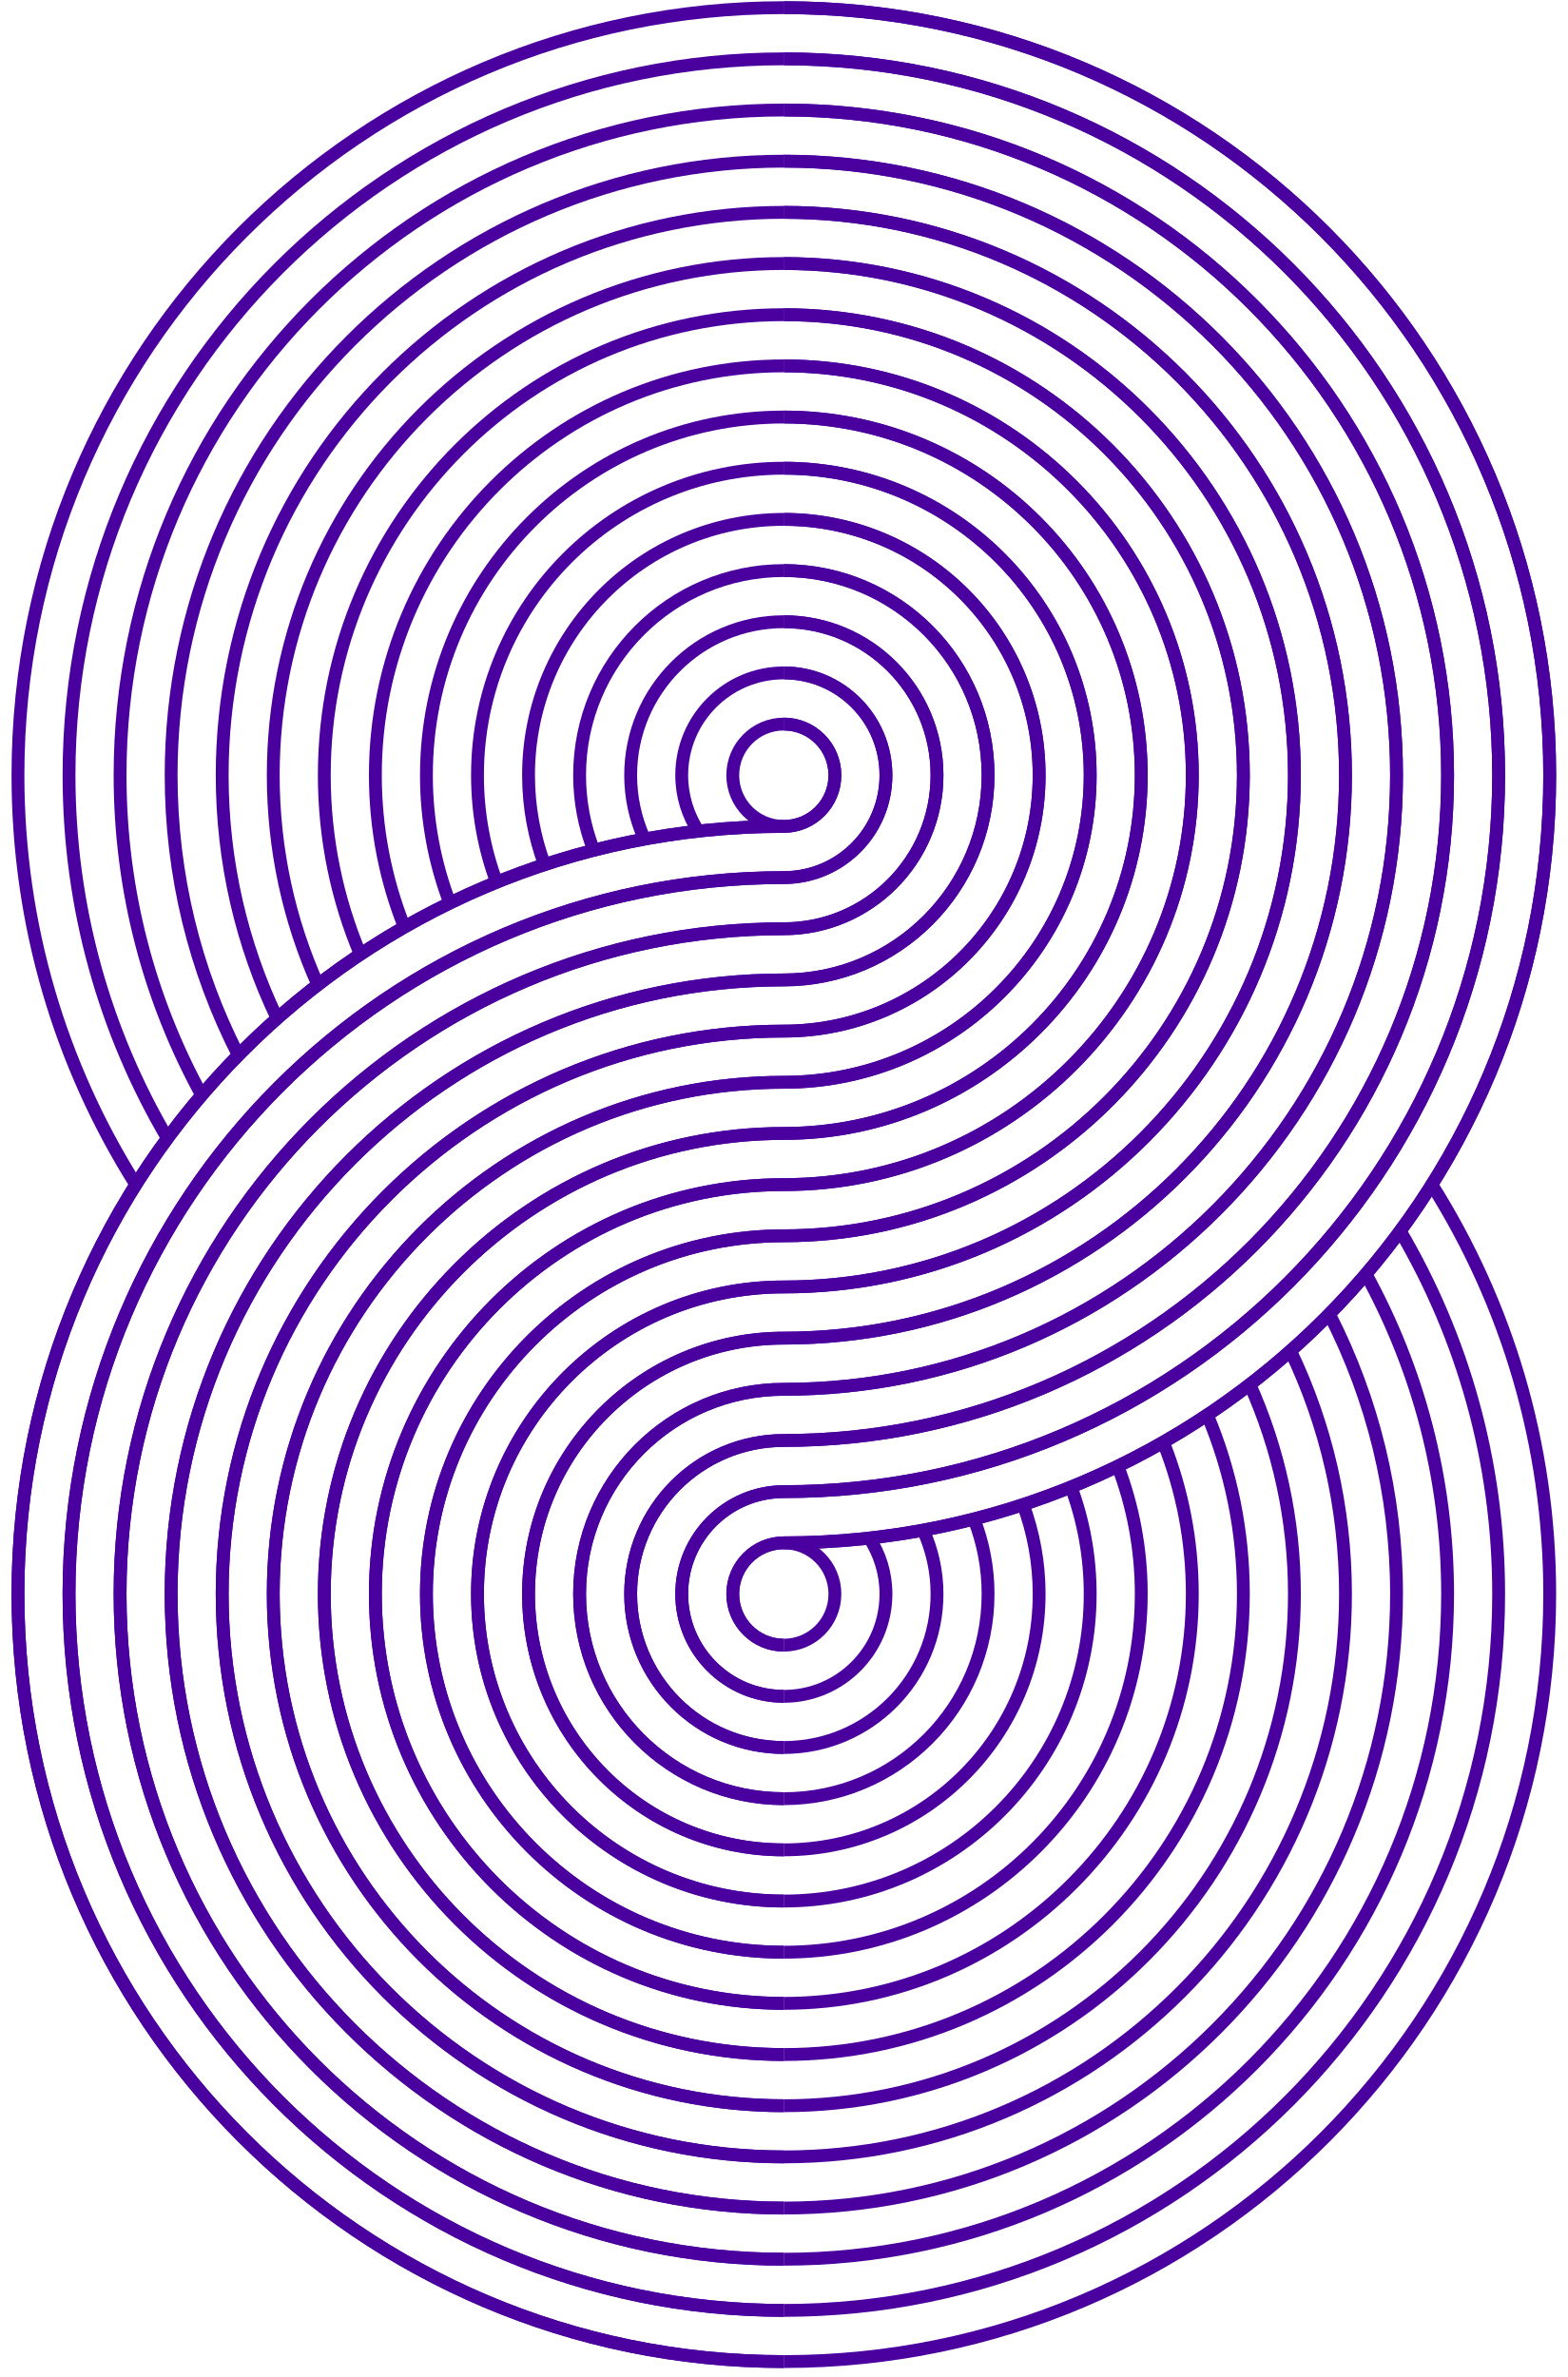
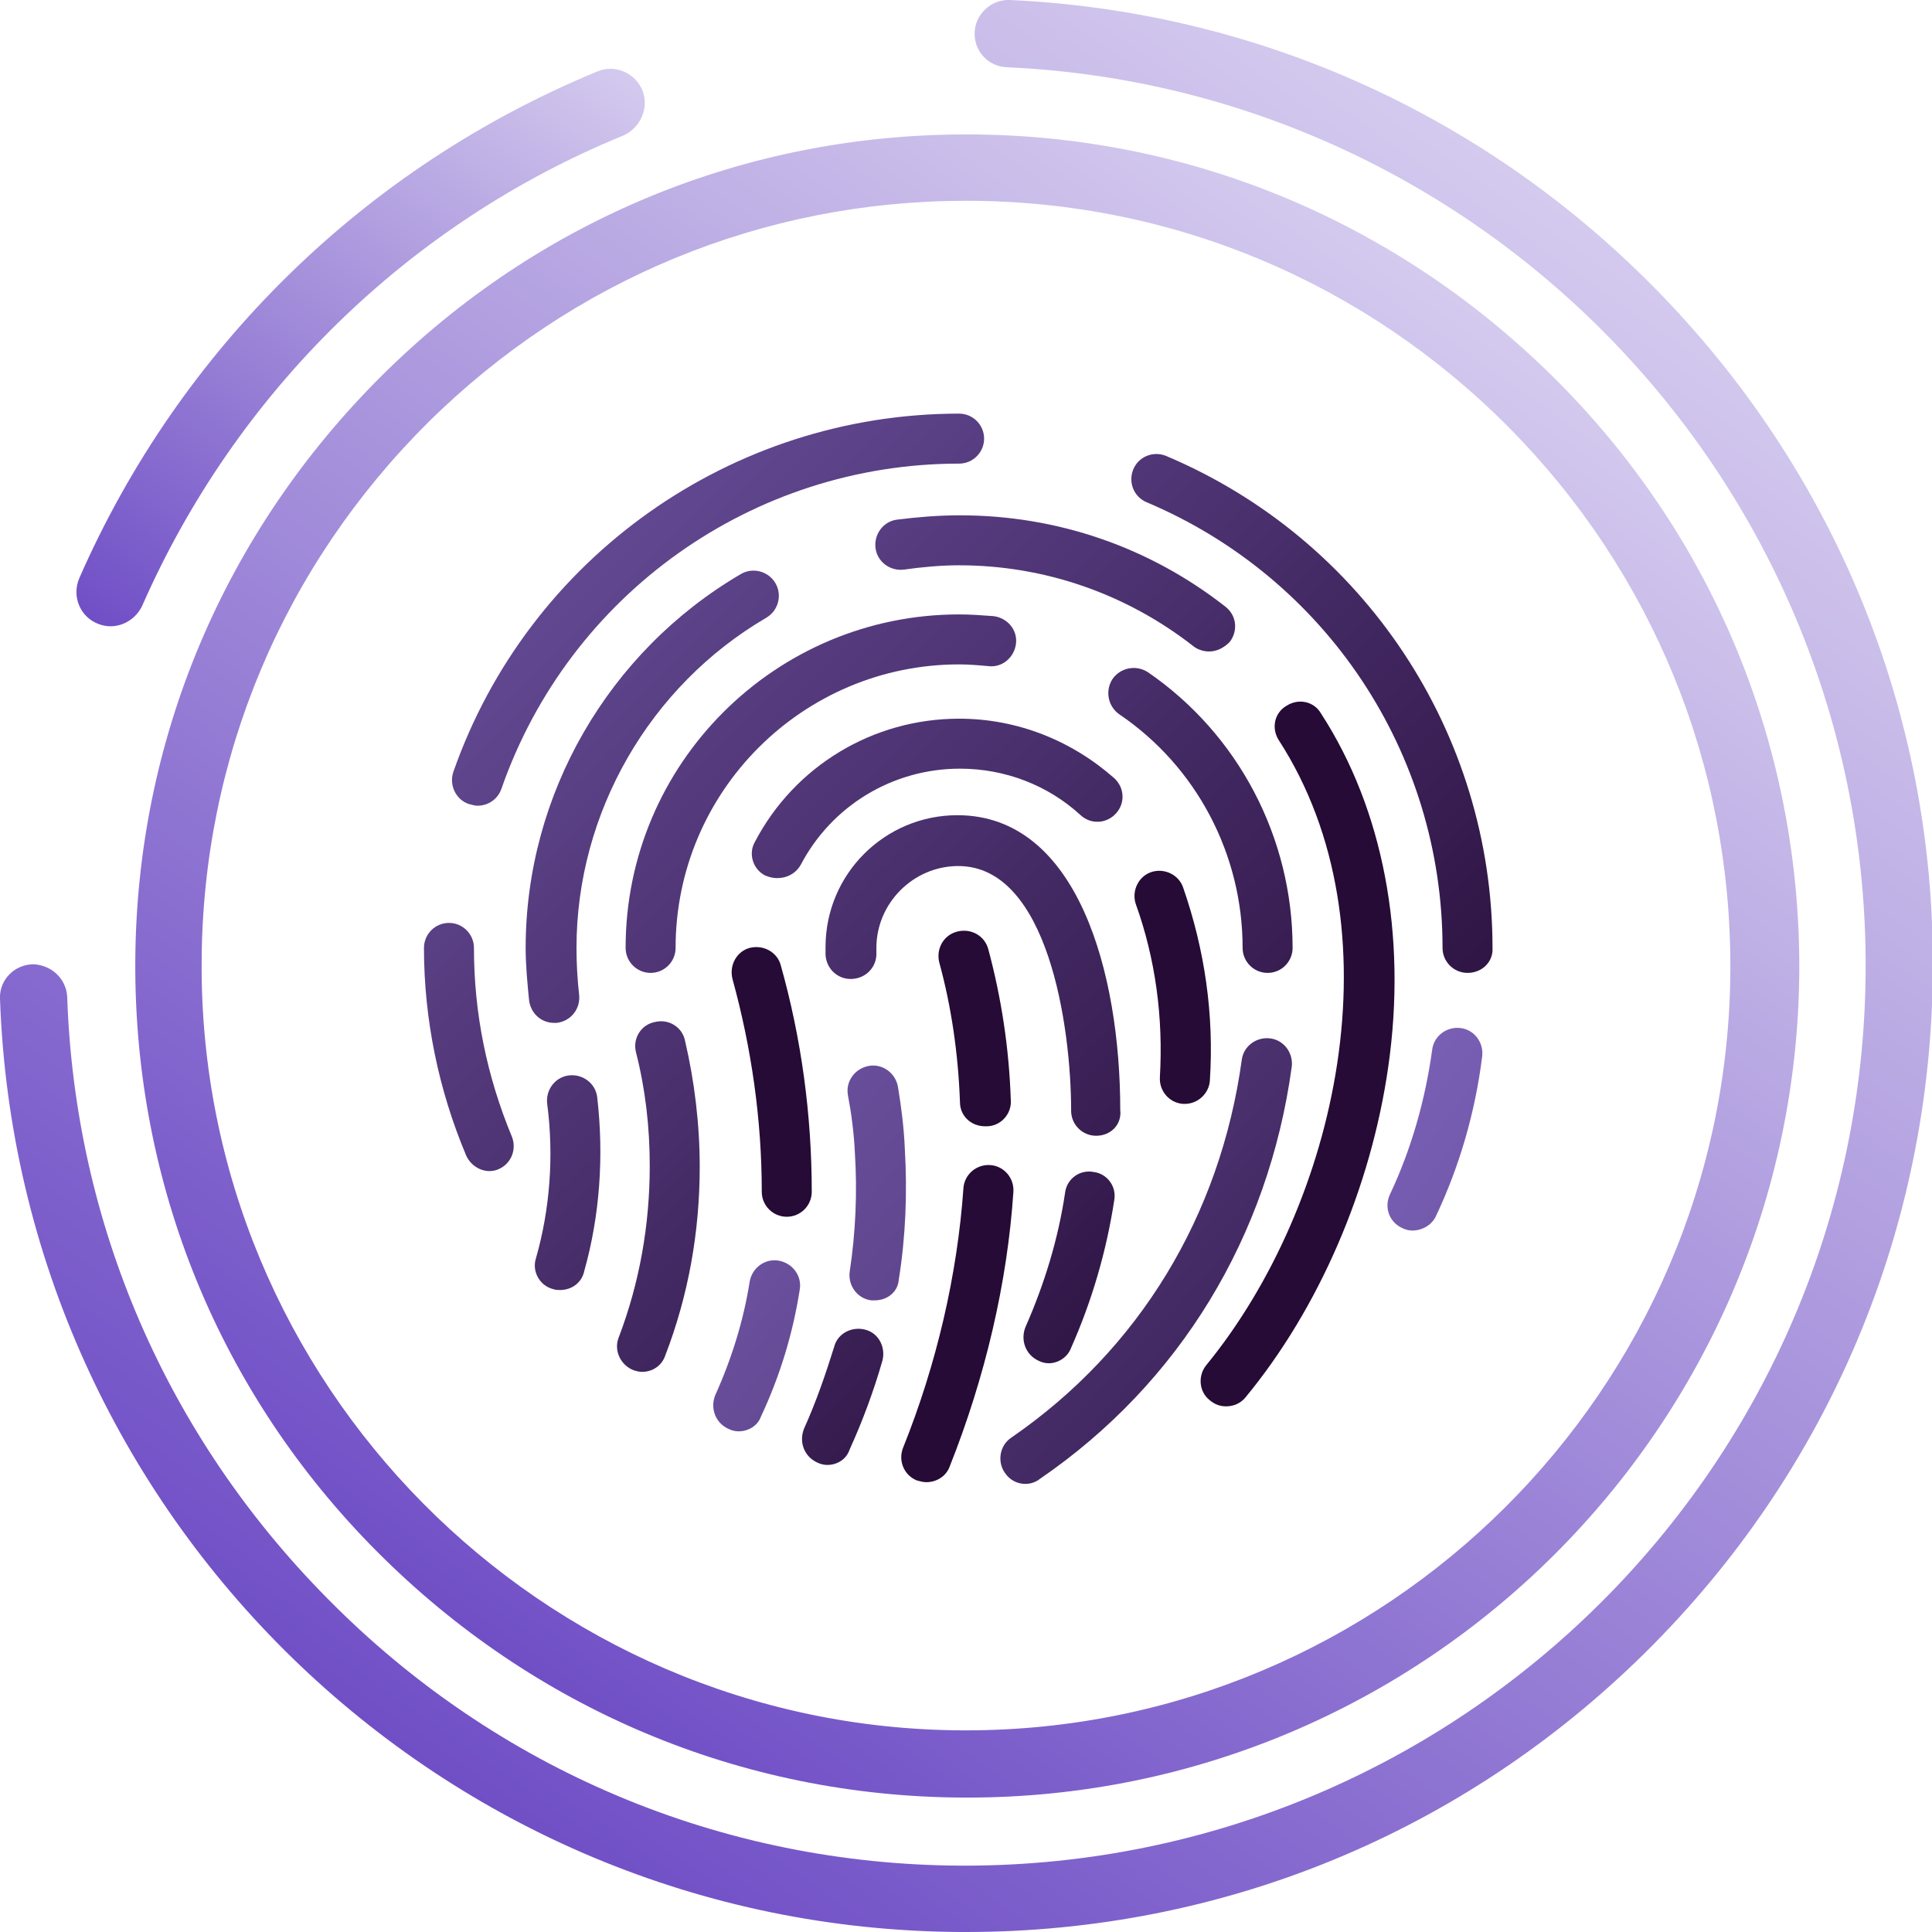
- <svg xmlns="http://www.w3.org/2000/svg" width="122" height="185" viewBox="0 0 122 185" fill="none">
-   <path d="M61 143.973C50.028 143.973 41.132 135.057 41.132 124.059C41.132 113.062 50.028 104.146 61 104.146" stroke="#4A009E" />
-   <path d="M61 147.955C47.833 147.955 37.159 137.257 37.159 124.059C37.159 110.862 47.833 100.163 61 100.163" stroke="#4A009E" />
-   <path d="M61 151.938C45.638 151.938 33.185 139.457 33.185 124.059C33.185 108.662 45.638 96.181 61 96.181" stroke="#4A009E" />
-   <path d="M61 155.921C43.444 155.921 29.212 141.656 29.212 124.059C29.212 106.463 43.444 92.198 61 92.198" stroke="#4A009E" />
-   <path d="M61 159.903C41.249 159.903 25.238 143.855 25.238 124.059C25.238 104.263 41.249 88.215 61 88.215" stroke="#4A009E" />
-   <path d="M61 163.886C39.055 163.886 21.265 146.055 21.265 124.059C21.265 102.064 39.055 84.232 61 84.232" stroke="#4A009E" />
-   <path d="M61 167.869C36.86 167.869 17.291 148.254 17.291 124.059C17.291 99.864 36.86 80.249 61 80.249" stroke="#4A009E" />
-   <path d="M61 171.852C34.666 171.852 13.318 150.454 13.318 124.059C13.318 97.665 34.666 76.267 61 76.267" stroke="#4A009E" />
-   <path d="M61 175.834C32.471 175.834 9.344 152.654 9.344 124.059C9.344 95.465 32.471 72.284 61 72.284" stroke="#4A009E" />
-   <path d="M61 179.817C30.277 179.817 5.371 154.853 5.371 124.059C5.371 93.265 30.277 68.302 61 68.302" stroke="#4A009E" />
-   <path d="M61 183.799C28.082 183.799 1.397 157.053 1.397 124.059C1.397 91.065 28.082 64.319 61 64.319" stroke="#4A009E" />
-   <path d="M61 139.99C52.222 139.99 45.106 132.857 45.106 124.059C45.106 115.261 52.222 108.128 61 108.128" stroke="#4A009E" />
-   <path d="M61 136.007C54.416 136.007 49.08 130.658 49.08 124.059C49.08 117.46 54.416 112.111 61 112.111" stroke="#4A009E" />
-   <path d="M61 132.024C56.611 132.024 53.053 128.458 53.053 124.059C53.053 119.66 56.611 116.094 61 116.094" stroke="#4A009E" />
-   <path d="M61 128.042C58.805 128.042 57.026 126.259 57.026 124.059C57.026 121.86 58.805 120.077 61 120.077" stroke="#4A009E" />
-   <path d="M61 80.25C71.972 80.25 80.868 71.334 80.868 60.336C80.868 49.339 71.972 40.423 61 40.423" stroke="#4A009E" />
-   <path d="M61 84.232C74.167 84.232 84.841 73.534 84.841 60.336C84.841 47.139 74.167 36.44 61 36.44" stroke="#4A009E" />
-   <path d="M61 88.215C76.362 88.215 88.815 75.733 88.815 60.336C88.815 44.939 76.362 32.458 61 32.458" stroke="#4A009E" />
-   <path d="M61 92.198C78.556 92.198 92.788 77.933 92.788 60.336C92.788 42.739 78.556 28.475 61 28.475" stroke="#4A009E" />
-   <path d="M61 96.18C80.751 96.18 96.762 80.133 96.762 60.336C96.762 40.54 80.751 24.492 61 24.492" stroke="#4A009E" />
-   <path d="M61 100.163C82.945 100.163 100.735 82.332 100.735 60.336C100.735 38.34 82.945 20.509 61 20.509" stroke="#4A009E" />
-   <path d="M61 104.146C85.139 104.146 104.709 84.532 104.709 60.336C104.709 36.141 85.139 16.527 61 16.527" stroke="#4A009E" />
-   <path d="M61 108.128C87.334 108.128 108.682 86.731 108.682 60.336C108.682 33.941 87.334 12.544 61 12.544" stroke="#4A009E" />
-   <path d="M61 112.111C89.529 112.111 112.656 88.931 112.656 60.336C112.656 31.742 89.529 8.562 61 8.562" stroke="#4A009E" />
-   <path d="M61 116.094C91.723 116.094 116.629 91.13 116.629 60.336C116.629 29.542 91.723 4.579 61 4.579" stroke="#4A009E" />
-   <path d="M61 120.077C93.918 120.077 120.603 93.33 120.603 60.337C120.603 27.343 93.918 0.596 61 0.596" stroke="#4A009E" />
-   <path d="M61 76.267C69.778 76.267 76.894 69.135 76.894 60.337C76.894 51.538 69.778 44.406 61 44.406" stroke="#4A009E" />
-   <path d="M61 72.284C67.584 72.284 72.921 66.935 72.921 60.336C72.921 53.737 67.584 48.388 61 48.388" stroke="#4A009E" />
-   <path d="M61 68.302C65.389 68.302 68.947 64.736 68.947 60.337C68.947 55.937 65.389 52.371 61 52.371" stroke="#4A009E" />
-   <path d="M61 64.319C63.195 64.319 64.974 62.536 64.974 60.336C64.974 58.137 63.195 56.353 61 56.353" stroke="#4A009E" />
-   <path d="M61 143.972C71.972 143.972 80.868 135.057 80.868 124.059C80.868 121.607 80.425 119.259 79.617 117.089" stroke="#4A009E" />
-   <path d="M61 147.956C74.167 147.956 84.841 137.257 84.841 124.059C84.841 121.117 84.311 118.299 83.34 115.696" stroke="#4A009E" />
-   <path d="M61 151.938C76.362 151.938 88.815 139.456 88.815 124.059C88.815 120.551 88.168 117.195 86.988 114.103" stroke="#4A009E" />
-   <path d="M61 155.921C78.556 155.921 92.788 141.656 92.788 124.059C92.788 119.91 91.997 115.946 90.557 112.311" stroke="#4A009E" />
-   <path d="M61 159.903C80.751 159.903 96.762 143.855 96.762 124.059C96.762 119.115 95.763 114.405 93.957 110.12" stroke="#4A009E" />
-   <path d="M61 163.886C82.945 163.886 100.735 146.055 100.735 124.059C100.735 118.241 99.49 112.713 97.253 107.73" stroke="#4A009E" />
-   <path d="M100.435 105.142C103.174 110.868 104.709 117.284 104.709 124.059C104.709 148.255 85.139 167.869 61 167.869C36.86 167.869 17.291 148.255 17.291 124.059C17.291 99.864 36.86 80.25 61 80.25C71.972 80.25 80.868 71.334 80.868 60.337C80.868 49.339 71.972 40.423 61 40.423M61 143.973C50.028 143.973 41.132 135.057 41.132 124.059C41.132 113.062 50.028 104.146 61 104.146C85.139 104.146 104.709 84.532 104.709 60.337C104.709 36.141 85.139 16.527 61 16.527M61 147.956C47.833 147.956 37.159 137.257 37.159 124.059C37.159 110.862 47.833 100.163 61 100.163C82.945 100.163 100.735 82.332 100.735 60.337C100.735 38.341 82.945 20.51 61 20.51M61 151.938C45.638 151.938 33.185 139.456 33.185 124.059C33.185 108.662 45.638 96.181 61 96.181C80.751 96.181 96.762 80.133 96.762 60.337C96.762 40.54 80.751 24.492 61 24.492M61 155.921C43.444 155.921 29.212 141.656 29.212 124.059C29.212 106.463 43.444 92.198 61 92.198C78.556 92.198 92.788 77.933 92.788 60.337C92.788 42.74 78.556 28.475 61 28.475M61 159.904C41.249 159.904 25.238 143.856 25.238 124.059C25.238 104.263 41.249 88.215 61 88.215C76.362 88.215 88.815 75.734 88.815 60.337C88.815 44.939 76.362 32.458 61 32.458M61 163.886C39.055 163.886 21.265 146.055 21.265 124.059C21.265 102.064 39.055 84.233 61 84.233C74.167 84.233 84.841 73.534 84.841 60.337C84.841 47.139 74.167 36.44 61 36.44M61 171.852C34.666 171.852 13.318 150.454 13.318 124.059C13.318 97.665 34.666 76.267 61 76.267C69.778 76.267 76.894 69.135 76.894 60.337C76.894 51.538 69.778 44.406 61 44.406M61 175.834C32.471 175.834 9.344 152.654 9.344 124.059C9.344 95.465 32.471 72.284 61 72.284C67.584 72.284 72.921 66.935 72.921 60.337C72.921 53.737 67.584 48.388 61 48.388M61 179.817C30.277 179.817 5.371 154.854 5.371 124.059C5.371 93.265 30.277 68.302 61 68.302C65.389 68.302 68.947 64.736 68.947 60.337C68.947 55.937 65.389 52.371 61 52.371M61 183.8C28.082 183.8 1.397 157.053 1.397 124.059C1.397 91.066 28.082 64.319 61 64.319C63.195 64.319 64.974 62.536 64.974 60.337C64.974 58.137 63.195 56.354 61 56.354M61 139.99C52.222 139.99 45.106 132.858 45.106 124.059C45.106 115.261 52.222 108.129 61 108.129C87.334 108.129 108.682 86.731 108.682 60.337C108.682 33.941 87.334 12.544 61 12.544M61 136.007C54.416 136.007 49.08 130.658 49.08 124.059C49.08 117.46 54.416 112.111 61 112.111C89.529 112.111 112.656 88.931 112.656 60.337C112.656 31.742 89.529 8.562 61 8.562M61 132.025C56.611 132.025 53.053 128.459 53.053 124.059C53.053 119.66 56.611 116.094 61 116.094C91.723 116.094 116.629 91.131 116.629 60.337C116.629 29.542 91.723 4.579 61 4.579M61 128.042C58.805 128.042 57.026 126.259 57.026 124.059C57.026 121.86 58.805 120.077 61 120.077C93.918 120.077 120.603 93.33 120.603 60.337C120.603 27.343 93.918 0.596 61 0.596" stroke="#4A009E" />
-   <path d="M61 171.851C87.334 171.851 108.682 150.454 108.682 124.059C108.682 116.244 106.811 108.867 103.492 102.354" stroke="#4A009E" />
-   <path d="M61 175.834C89.529 175.834 112.656 152.654 112.656 124.059C112.656 115.037 110.353 106.554 106.305 99.168" stroke="#4A009E" />
-   <path d="M61 179.817C91.723 179.817 116.629 154.853 116.629 124.059C116.629 113.739 113.831 104.073 108.955 95.782" stroke="#4A009E" />
-   <path d="M61 183.799C93.918 183.799 120.603 157.053 120.603 124.059C120.603 112.345 117.239 101.419 111.427 92.198" stroke="#4A009E" />
-   <path d="M61 139.99C69.778 139.99 76.894 132.857 76.894 124.059C76.894 122.022 76.513 120.075 75.818 118.284" stroke="#4A009E" />
-   <path d="M61 136.007C67.584 136.007 72.921 130.658 72.921 124.059C72.921 122.283 72.534 120.596 71.84 119.081" stroke="#4A009E" />
-   <path d="M61 132.025C65.389 132.025 68.947 128.458 68.947 124.059C68.947 122.441 68.465 120.935 67.638 119.678" stroke="#4A009E" />
-   <path d="M61 128.042C63.195 128.042 64.974 126.259 64.974 124.059C64.974 121.86 63.195 120.077 61 120.077" stroke="#4A009E" />
-   <path d="M61 40.423C50.028 40.423 41.132 49.339 41.132 60.336C41.132 62.788 41.575 65.137 42.383 67.306" stroke="#4A009E" />
-   <path d="M61 36.44C47.833 36.44 37.159 47.139 37.159 60.336C37.159 63.279 37.69 66.097 38.66 68.7" stroke="#4A009E" />
-   <path d="M61 32.458C45.638 32.458 33.185 44.939 33.185 60.336C33.185 63.844 33.832 67.201 35.012 70.293" stroke="#4A009E" />
-   <path d="M61 28.475C43.444 28.475 29.212 42.739 29.212 60.336C29.212 64.485 30.003 68.45 31.443 72.085" stroke="#4A009E" />
-   <path d="M61 24.492C41.249 24.492 25.238 40.54 25.238 60.336C25.238 65.281 26.237 69.991 28.043 74.276" stroke="#4A009E" />
-   <path d="M61 20.509C39.055 20.509 21.265 38.34 21.265 60.336C21.265 66.155 22.51 71.682 24.747 76.665" stroke="#4A009E" />
-   <path d="M61 16.527C36.86 16.527 17.291 36.141 17.291 60.336C17.291 67.112 18.826 73.527 21.565 79.254" stroke="#4A009E" />
-   <path d="M61 12.544C34.666 12.544 13.318 33.941 13.318 60.336C13.318 68.151 15.189 75.528 18.508 82.042" stroke="#4A009E" />
-   <path d="M61 8.562C32.471 8.562 9.344 31.742 9.344 60.336C9.344 69.359 11.647 77.842 15.695 85.228" stroke="#4A009E" />
-   <path d="M61 4.579C30.277 4.579 5.371 29.542 5.371 60.336C5.371 70.657 8.168 80.323 13.045 88.613" stroke="#4A009E" />
-   <path d="M61 0.596C28.082 0.596 1.397 27.343 1.397 60.336C1.397 72.026 4.747 82.931 10.536 92.14" stroke="#4A009E" />
-   <path d="M61 44.406C52.222 44.406 45.106 51.538 45.106 60.337C45.106 62.373 45.487 64.321 46.182 66.111" stroke="#4A009E" />
-   <path d="M61 48.388C54.416 48.388 49.08 53.737 49.08 60.336C49.08 62.036 49.434 63.652 50.071 65.115" stroke="#4A009E" />
-   <path d="M61 52.371C56.611 52.371 53.053 55.937 53.053 60.337C53.053 61.955 53.535 63.461 54.362 64.717" stroke="#4A009E" />
-   <path d="M61 64.319C58.805 64.319 57.026 62.536 57.026 60.336C57.026 58.137 58.805 56.353 61 56.353" stroke="#4A009E" />
+ <svg xmlns="http://www.w3.org/2000/svg" version="1.1" id="Layer_1" x="0px" y="0px" viewBox="0 0 224.2 224.2" style="enable-background:new 0 0 224.2 224.2;" xml:space="preserve">
+   <style type="text/css">
+ 	.st0{fill:url(#SVGID_1_);}
+ 	.st1{fill:url(#SVGID_00000178203013516325907890000012407427708369387394_);}
+ 	.st2{fill:url(#SVGID_00000132787818420143303520000015833008767688693419_);}
+ 	.st3{fill:url(#SVGID_00000068635089796116939820000009742654522667014308_);}
+ 	.st4{fill:url(#SVGID_00000082356414575760470430000009589604738282702514_);}
+ 	.st5{fill:url(#SVGID_00000090994164815527645970000015365843896713897361_);}
+ 	.st6{fill:url(#SVGID_00000042737227480867247200000014280295393215401102_);}
+ 	.st7{fill:url(#SVGID_00000004506722663037437090000000533512932093401760_);}
+ 	.st8{fill:url(#SVGID_00000093891332576807797850000001883191972986137780_);}
+ 	.st9{fill:url(#SVGID_00000142160152056783369400000012150435747248386993_);}
+ 	.st10{fill:url(#SVGID_00000134220375098242294510000018025120760426959497_);}
+ 	.st11{fill:url(#SVGID_00000163755221334934896900000002355780789783864709_);}
+ 	.st12{fill:url(#SVGID_00000075865490500263668630000010149896111163934376_);}
+ 	.st13{fill:url(#SVGID_00000021815794356105701670000009034058382693867429_);}
+ 	.st14{fill:url(#SVGID_00000176004033144203683050000002801099791103003308_);}
+ 	.st15{fill:url(#SVGID_00000112594162781728367200000017550115744405819014_);}
+ 	.st16{fill:url(#SVGID_00000028304169789287159640000018329924367873763215_);}
+ 	.st17{fill:url(#SVGID_00000036211365632166751710000010835105137363833518_);}
+ 	.st18{fill:url(#SVGID_00000158743842675780950100000001530592181640383396_);}
+ 	.st19{fill:url(#SVGID_00000181080761547638676320000013241755777825879468_);}
+ 	.st20{fill:url(#SVGID_00000033336781713974817430000005585056962029777556_);}
+ 	.st21{fill:url(#SVGID_00000033328500672374130510000005553182167646403761_);}
+ 	.st22{fill:url(#SVGID_00000091729106347480124110000010289841781527291327_);}
+ 	.st23{fill:url(#SVGID_00000134967217181868449590000002031689249401430695_);}
+ 	.st24{fill:url(#SVGID_00000036227938969185185010000010948065443315261587_);}
+ </style>
+   <g>
+     <linearGradient id="SVGID_1_" gradientUnits="userSpaceOnUse" x1="56.742" y1="191.065" x2="167.408" y2="33.017">
+       <stop offset="2.663895e-08" style="stop-color:#704FC6" />
+       <stop offset="1" style="stop-color:#D4CAEE" />
+     </linearGradient>
+     <path class="st0" d="M112.6,15.6c-0.2,0-0.3,0-0.5,0c-25.6,0-49.6,9.9-67.8,28c-18.3,18.2-28.5,42.3-28.6,68.1s9.8,50,28,68.3   c18.2,18.3,42.3,28.5,68.1,28.6c0.2,0,0.3,0,0.5,0c53,0,96.2-43,96.5-96c0.1-25.7-9.8-50-28-68.3C162.5,25.9,138.3,15.7,112.6,15.6   z M112.1,200.8c-0.1,0-0.3,0-0.4,0c-48.9-0.2-88.6-40.3-88.3-89.2c0.1-23.7,9.5-45.9,26.3-62.6c16.8-16.6,38.9-25.7,62.4-25.7   c0.1,0,0.3,0,0.4,0c23.7,0.1,45.9,9.5,62.6,26.3c16.7,16.9,25.8,39.2,25.7,62.9C200.6,161.3,160.8,200.8,112.1,200.8z" />
+     <g>
+       <linearGradient id="SVGID_00000013175884142240441910000014455194076561495440_" gradientUnits="userSpaceOnUse" x1="15.824" y1="75.636" x2="66.113" y2="3.816">
+         <stop offset="2.663895e-08" style="stop-color:#704FC6" />
+         <stop offset="1" style="stop-color:#D4CAEE" />
+       </linearGradient>
+       <path style="fill:url(#SVGID_00000013175884142240441910000014455194076561495440_);" d="M74.6,10.6L74.6,10.6    c-0.8-2.1-3.2-3.2-5.3-2.3C42.4,19.4,20.9,40.4,9.2,67.1c-0.9,2.1,0.1,4.5,2.2,5.3l0,0c2,0.8,4.2-0.2,5.1-2.1    c10.9-24.8,30.9-44.4,55.9-54.6C74.3,14.8,75.3,12.6,74.6,10.6z" />
+       <linearGradient id="SVGID_00000134229514407857289100000015588596415406718338_" gradientUnits="userSpaceOnUse" x1="56.703" y1="210.133" x2="185.327" y2="26.441">
+         <stop offset="2.663895e-08" style="stop-color:#704FC6" />
+         <stop offset="1" style="stop-color:#D4CAEE" />
+       </linearGradient>
+       <path style="fill:url(#SVGID_00000134229514407857289100000015588596415406718338_);" d="M111.5,224.2c0.2,0,0.4,0,0.6,0    c29.7,0,57.7-11.5,78.9-32.5c21.3-21.1,33.1-49.2,33.3-79.1s-11.4-58.1-32.5-79.4c-20-20.2-46.4-31.9-74.6-33.2    c-2.2-0.1-4.1,1.7-4.1,3.9v0c0,2.1,1.6,3.8,3.7,3.9c55.6,2.5,100,48.6,99.7,104.8c-0.3,57.4-47,103.8-104.4,103.9    c-0.2,0-0.3,0-0.5,0c-27.8-0.1-54-11.1-73.6-31C19.3,166.6,8.7,142,7.8,115.7c-0.1-2.1-1.8-3.7-3.9-3.8h0c-2.2,0-4,1.8-3.9,4    C2.1,175.8,51.2,223.9,111.5,224.2z" />
+     </g>
+     <g>
+       <linearGradient id="SVGID_00000148641070183377879990000016574343648125203629_" gradientUnits="userSpaceOnUse" x1="-47.261" y1="19.722" x2="124.269" y2="191.251">
+         <stop offset="0" style="stop-color:#8D72D1" />
+         <stop offset="0.16" style="stop-color:#8066BF" />
+         <stop offset="0.484" style="stop-color:#60468E" />
+         <stop offset="0.939" style="stop-color:#2C1240" />
+         <stop offset="1" style="stop-color:#250B35" />
+       </linearGradient>
+       <path style="fill:url(#SVGID_00000148641070183377879990000016574343648125203629_);" d="M56.8,135.9c-1.1,0-2.2-0.7-2.7-1.8    c-3.2-7.6-4.9-15.8-4.9-24.1c0-1.6,1.3-2.9,2.9-2.9c1.6,0,2.9,1.3,2.9,2.9c0,7.6,1.5,14.9,4.4,21.9c0.6,1.5-0.1,3.2-1.6,3.8    C57.6,135.8,57.2,135.9,56.8,135.9z" />
+       <linearGradient id="SVGID_00000046323223402416086050000005059714456168751003_" gradientUnits="userSpaceOnUse" x1="-867.439" y1="423.642" x2="-695.907" y2="595.174" gradientTransform="matrix(0.9908 -0.1352 0.1352 0.9908 919.5045 -443.3531)">
+         <stop offset="0" style="stop-color:#8D72D1" />
+         <stop offset="0.16" style="stop-color:#8066BF" />
+         <stop offset="0.484" style="stop-color:#60468E" />
+         <stop offset="0.939" style="stop-color:#2C1240" />
+         <stop offset="1" style="stop-color:#250B35" />
+       </linearGradient>
+       <path style="fill:url(#SVGID_00000046323223402416086050000005059714456168751003_);" d="M163.9,142.8c-0.4,0-0.8-0.1-1.2-0.3    c-1.5-0.7-2.1-2.4-1.4-3.9c2.5-5.3,4.1-11,4.9-16.8c0.2-1.6,1.7-2.7,3.3-2.5c1.6,0.2,2.7,1.7,2.5,3.3c-0.8,6.4-2.6,12.7-5.4,18.6    C166.1,142.2,165,142.8,163.9,142.8z" />
+       <linearGradient id="SVGID_00000149383407670279115840000005780235588332314536_" gradientUnits="userSpaceOnUse" x1="22.539" y1="-50.078" x2="194.068" y2="121.451">
+         <stop offset="0" style="stop-color:#8D72D1" />
+         <stop offset="0.16" style="stop-color:#8066BF" />
+         <stop offset="0.484" style="stop-color:#60468E" />
+         <stop offset="0.939" style="stop-color:#2C1240" />
+         <stop offset="1" style="stop-color:#250B35" />
+       </linearGradient>
+       <path style="fill:url(#SVGID_00000149383407670279115840000005780235588332314536_);" d="M170.3,112.9c-1.6,0-2.9-1.3-2.9-2.9    c0-22.6-13.5-42.9-34.3-51.7c-1.5-0.6-2.2-2.3-1.6-3.8c0.6-1.5,2.3-2.2,3.8-1.6c23,9.7,37.9,32.2,37.9,57.1    C173.3,111.6,172,112.9,170.3,112.9z" />
+       <linearGradient id="SVGID_00000120552251123962728250000006924315964354738574_" gradientUnits="userSpaceOnUse" x1="-7.458" y1="-20.08" x2="164.069" y2="151.447">
+         <stop offset="0" style="stop-color:#8D72D1" />
+         <stop offset="0.16" style="stop-color:#8066BF" />
+         <stop offset="0.484" style="stop-color:#60468E" />
+         <stop offset="0.939" style="stop-color:#2C1240" />
+         <stop offset="1" style="stop-color:#250B35" />
+       </linearGradient>
+       <path style="fill:url(#SVGID_00000120552251123962728250000006924315964354738574_);" d="M55.4,93.5c-0.3,0-0.6-0.1-1-0.2    c-1.5-0.5-2.3-2.2-1.8-3.7C61.3,64.7,84.9,48,111.3,48c1.6,0,2.9,1.3,2.9,2.9s-1.3,2.9-2.9,2.9c-23.9,0-45.2,15.1-53.1,37.7    C57.8,92.7,56.7,93.5,55.4,93.5z" />
+       <linearGradient id="SVGID_00000128480587558823338640000018410945926803747727_" gradientUnits="userSpaceOnUse" x1="-22.018" y1="-5.524" x2="149.514" y2="166.008">
+         <stop offset="0" style="stop-color:#8D72D1" />
+         <stop offset="0.16" style="stop-color:#8066BF" />
+         <stop offset="0.484" style="stop-color:#60468E" />
+         <stop offset="0.939" style="stop-color:#2C1240" />
+         <stop offset="1" style="stop-color:#250B35" />
+       </linearGradient>
+       <path style="fill:url(#SVGID_00000128480587558823338640000018410945926803747727_);" d="M64.3,118.7c-1.5,0-2.7-1.1-2.9-2.6    c-0.2-2-0.4-4.1-0.4-6.1c0-17.8,9.6-34.4,25-43.4c1.4-0.8,3.2-0.3,4,1.1c0.8,1.4,0.3,3.2-1.1,4C75.4,79.6,66.9,94.3,66.9,110    c0,1.8,0.1,3.6,0.3,5.4c0.2,1.6-0.9,3.1-2.6,3.3C64.6,118.7,64.5,118.7,64.3,118.7z" />
+       <linearGradient id="SVGID_00000145774334137376672160000010826726940647045552_" gradientUnits="userSpaceOnUse" x1="13.439" y1="-40.978" x2="184.968" y2="130.551">
+         <stop offset="0" style="stop-color:#8D72D1" />
+         <stop offset="0.16" style="stop-color:#8066BF" />
+         <stop offset="0.484" style="stop-color:#60468E" />
+         <stop offset="0.939" style="stop-color:#2C1240" />
+         <stop offset="1" style="stop-color:#250B35" />
+       </linearGradient>
+       <path style="fill:url(#SVGID_00000145774334137376672160000010826726940647045552_);" d="M140.3,75.6c-0.6,0-1.3-0.2-1.8-0.6    c-7.8-6.1-17.3-9.4-27.2-9.4c-2.1,0-4.3,0.2-6.4,0.5c-1.6,0.2-3.1-0.9-3.3-2.5c-0.2-1.6,0.9-3.1,2.5-3.3c2.4-0.3,4.8-0.5,7.3-0.5    c11.3,0,22,3.7,30.8,10.6c1.3,1,1.5,2.8,0.5,4.1C142,75.2,141.2,75.6,140.3,75.6z" />
+       <linearGradient id="SVGID_00000040539257428396766590000001010306585544397226_" gradientUnits="userSpaceOnUse" x1="-6939.451" y1="-952.595" x2="-6767.923" y2="-781.068" gradientTransform="matrix(-1 0 0 1 -5717.936 0)">
+         <stop offset="0" style="stop-color:#8D72D1" />
+         <stop offset="0.16" style="stop-color:#8066BF" />
+         <stop offset="0.484" style="stop-color:#60468E" />
+         <stop offset="0.939" style="stop-color:#2C1240" />
+         <stop offset="1" style="stop-color:#250B35" />
+       </linearGradient>
+       <path style="fill:url(#SVGID_00000040539257428396766590000001010306585544397226_);" d="M142.3,163.2c-0.7,0-1.3-0.2-1.9-0.7    c-1.3-1-1.4-2.9-0.4-4.1c15.2-18.6,22.5-50.7,8.4-72.5c-0.9-1.4-0.5-3.2,0.9-4c1.4-0.9,3.2-0.5,4,0.9c7.2,11.1,10,25.7,7.8,41    c-2,14-8,28-16.6,38.4C144,162.8,143.2,163.2,142.3,163.2z" />
+       <linearGradient id="SVGID_00000036214520811380785940000008442514771247706796_" gradientUnits="userSpaceOnUse" x1="-7174.831" y1="-1090.479" x2="-7003.3" y2="-918.948" gradientTransform="matrix(-0.9993 -3.630000e-02 -3.630000e-02 0.9993 -5965.833 -102.6471)">
+         <stop offset="0" style="stop-color:#8D72D1" />
+         <stop offset="0.16" style="stop-color:#8066BF" />
+         <stop offset="0.484" style="stop-color:#60468E" />
+         <stop offset="0.939" style="stop-color:#2C1240" />
+         <stop offset="1" style="stop-color:#250B35" />
+       </linearGradient>
+       <path style="fill:url(#SVGID_00000036214520811380785940000008442514771247706796_);" d="M114.3,130.7c-1.6,0-2.9-1.2-2.9-2.8    c-0.2-5.6-1-11.1-2.4-16.2c-0.4-1.6,0.5-3.2,2.1-3.6c1.6-0.4,3.2,0.5,3.6,2.1c1.5,5.6,2.4,11.4,2.6,17.5c0.1,1.6-1.2,3-2.8,3    C114.4,130.7,114.3,130.7,114.3,130.7z" />
+       <linearGradient id="SVGID_00000124147823123229745870000017401137794454712486_" gradientUnits="userSpaceOnUse" x1="-6937.35" y1="-954.734" x2="-6765.82" y2="-783.204" gradientTransform="matrix(-1 0 0 1 -5717.936 0)">
+         <stop offset="0" style="stop-color:#8D72D1" />
+         <stop offset="0.16" style="stop-color:#8066BF" />
+         <stop offset="0.484" style="stop-color:#60468E" />
+         <stop offset="0.939" style="stop-color:#2C1240" />
+         <stop offset="1" style="stop-color:#250B35" />
+       </linearGradient>
+       <path style="fill:url(#SVGID_00000124147823123229745870000017401137794454712486_);" d="M107.5,172c-0.4,0-0.7-0.1-1.1-0.2    c-1.5-0.6-2.2-2.3-1.6-3.8c3.9-9.7,6.3-20.1,7-30.1c0.1-1.6,1.5-2.8,3.1-2.7c1.6,0.1,2.8,1.5,2.7,3.1c-0.7,10.6-3.3,21.6-7.4,31.9    C109.8,171.3,108.7,172,107.5,172z" />
+       <linearGradient id="SVGID_00000006667992265070235210000012309151125677385379_" gradientUnits="userSpaceOnUse" x1="-49.526" y1="21.991" x2="121.999" y2="193.517">
+         <stop offset="0" style="stop-color:#8D72D1" />
+         <stop offset="0.16" style="stop-color:#8066BF" />
+         <stop offset="0.484" style="stop-color:#60468E" />
+         <stop offset="0.939" style="stop-color:#2C1240" />
+         <stop offset="1" style="stop-color:#250B35" />
+       </linearGradient>
+       <path style="fill:url(#SVGID_00000006667992265070235210000012309151125677385379_);" d="M65,149.7c-0.3,0-0.5,0-0.8-0.1    c-1.6-0.4-2.5-2.1-2-3.6c1.6-5.6,2.1-11.8,1.3-17.9c-0.2-1.6,0.9-3.1,2.5-3.3c1.6-0.2,3.1,0.9,3.3,2.5c0.8,6.9,0.3,13.8-1.5,20.2    C67.5,148.9,66.3,149.7,65,149.7z" />
+       <linearGradient id="SVGID_00000007397007680464085760000015488436858201796510_" gradientUnits="userSpaceOnUse" x1="8.481" y1="-36.015" x2="180.007" y2="135.51">
+         <stop offset="0" style="stop-color:#8D72D1" />
+         <stop offset="0.16" style="stop-color:#8066BF" />
+         <stop offset="0.484" style="stop-color:#60468E" />
+         <stop offset="0.939" style="stop-color:#2C1240" />
+         <stop offset="1" style="stop-color:#250B35" />
+       </linearGradient>
+       <path style="fill:url(#SVGID_00000007397007680464085760000015488436858201796510_);" d="M147.1,112.9c-1.6,0-2.9-1.3-2.9-2.9    c0-10.8-5.3-21-14.3-27.1c-1.3-0.9-1.7-2.7-0.8-4.1c0.9-1.3,2.7-1.7,4.1-0.8c10.5,7.2,16.8,19.2,16.8,32    C150,111.6,148.7,112.9,147.1,112.9z" />
+       <linearGradient id="SVGID_00000178194498417671981080000004341867763177432985_" gradientUnits="userSpaceOnUse" x1="-12.255" y1="-15.279" x2="159.271" y2="156.247">
+         <stop offset="0" style="stop-color:#8D72D1" />
+         <stop offset="0.16" style="stop-color:#8066BF" />
+         <stop offset="0.484" style="stop-color:#60468E" />
+         <stop offset="0.939" style="stop-color:#2C1240" />
+         <stop offset="1" style="stop-color:#250B35" />
+       </linearGradient>
+       <path style="fill:url(#SVGID_00000178194498417671981080000004341867763177432985_);" d="M75.5,112.9c-1.6,0-2.9-1.3-2.9-2.9    c0-21.4,17.4-38.7,38.7-38.7c1.3,0,2.7,0.1,4,0.2c1.6,0.2,2.8,1.6,2.6,3.2c-0.2,1.6-1.6,2.8-3.2,2.6c-1.1-0.1-2.3-0.2-3.4-0.2    c-18.1,0-32.9,14.7-32.9,32.9C78.4,111.6,77.1,112.9,75.5,112.9z" />
+       <linearGradient id="SVGID_00000129898973125159074460000015348780512936727452_" gradientUnits="userSpaceOnUse" x1="-45.402" y1="17.864" x2="126.127" y2="189.393">
+         <stop offset="0" style="stop-color:#8D72D1" />
+         <stop offset="0.16" style="stop-color:#8066BF" />
+         <stop offset="0.484" style="stop-color:#60468E" />
+         <stop offset="0.939" style="stop-color:#2C1240" />
+         <stop offset="1" style="stop-color:#250B35" />
+       </linearGradient>
+       <path style="fill:url(#SVGID_00000129898973125159074460000015348780512936727452_);" d="M74.5,159.2c-0.3,0-0.7-0.1-1-0.2    c-1.5-0.6-2.3-2.3-1.7-3.8c2.4-6.3,3.6-13,3.6-19.9c0-4.5-0.5-8.9-1.6-13.2c-0.4-1.6,0.6-3.2,2.2-3.5c1.6-0.4,3.2,0.6,3.5,2.2    c1.1,4.7,1.7,9.7,1.7,14.6c0,7.5-1.3,14.9-4,21.9C76.8,158.5,75.7,159.2,74.5,159.2z" />
+       <linearGradient id="SVGID_00000176032527233942338960000001255818141335156882_" gradientUnits="userSpaceOnUse" x1="-278.623" y1="149.736" x2="-107.122" y2="321.236" gradientTransform="matrix(0.9992 -4.120000e-02 4.120000e-02 0.9992 280.4327 -129.6346)">
+         <stop offset="0" style="stop-color:#8D72D1" />
+         <stop offset="0.16" style="stop-color:#8066BF" />
+         <stop offset="0.484" style="stop-color:#60468E" />
+         <stop offset="0.939" style="stop-color:#2C1240" />
+         <stop offset="1" style="stop-color:#250B35" />
+       </linearGradient>
+       <path style="fill:url(#SVGID_00000176032527233942338960000001255818141335156882_);" d="M119,172.2c-0.9,0-1.8-0.4-2.4-1.3    c-0.9-1.3-0.6-3.2,0.8-4.1c14.8-10.2,24.2-25.7,26.7-43.8c0.2-1.6,1.7-2.7,3.3-2.5c1.6,0.2,2.7,1.7,2.5,3.3    c-2.7,19.7-13,36.7-29.2,47.8C120.2,172,119.6,172.2,119,172.2z" />
+       <linearGradient id="SVGID_00000150802631836763553750000013707263441523355037_" gradientUnits="userSpaceOnUse" x1="-7.266" y1="-20.27" x2="164.261" y2="151.257">
+         <stop offset="0" style="stop-color:#8D72D1" />
+         <stop offset="0.16" style="stop-color:#8066BF" />
+         <stop offset="0.484" style="stop-color:#60468E" />
+         <stop offset="0.939" style="stop-color:#2C1240" />
+         <stop offset="1" style="stop-color:#250B35" />
+       </linearGradient>
+       <path style="fill:url(#SVGID_00000150802631836763553750000013707263441523355037_);" d="M90.2,101.9c-0.5,0-0.9-0.1-1.4-0.3    c-1.4-0.7-2-2.5-1.2-3.9c4.6-8.8,13.7-14.3,23.7-14.3c6.7,0,13,2.5,18,6.9c1.2,1.1,1.3,2.9,0.2,4.1c-1.1,1.2-2.9,1.3-4.1,0.2    c-3.8-3.5-8.8-5.4-14-5.4c-7.8,0-14.9,4.3-18.5,11.2C92.3,101.4,91.3,101.9,90.2,101.9z" />
+       <linearGradient id="SVGID_00000078028998144521028080000006913995831283628948_" gradientUnits="userSpaceOnUse" x1="452.861" y1="-324.853" x2="624.394" y2="-153.32" gradientTransform="matrix(0.9968 7.930000e-02 -7.930000e-02 0.9968 -564.6533 205.8249)">
+         <stop offset="0" style="stop-color:#8D72D1" />
+         <stop offset="0.16" style="stop-color:#8066BF" />
+         <stop offset="0.484" style="stop-color:#60468E" />
+         <stop offset="0.939" style="stop-color:#2C1240" />
+         <stop offset="1" style="stop-color:#250B35" />
+       </linearGradient>
+       <path style="fill:url(#SVGID_00000078028998144521028080000006913995831283628948_);" d="M91.3,141.2c-1.6,0-2.9-1.3-2.9-2.9    c0-8.4-1.2-16.7-3.4-24.7c-0.4-1.6,0.5-3.2,2-3.6c1.6-0.4,3.2,0.5,3.6,2c2.4,8.5,3.6,17.4,3.6,26.3    C94.2,139.9,92.9,141.2,91.3,141.2C91.3,141.2,91.3,141.2,91.3,141.2z" />
+       <linearGradient id="SVGID_00000023253718979258393710000015655461082176945343_" gradientUnits="userSpaceOnUse" x1="-508.381" y1="284.01" x2="-336.845" y2="455.546" gradientTransform="matrix(0.9973 -7.280000e-02 7.280000e-02 0.9973 499.3012 -228.7193)">
+         <stop offset="0" style="stop-color:#8D72D1" />
+         <stop offset="0.16" style="stop-color:#8066BF" />
+         <stop offset="0.484" style="stop-color:#60468E" />
+         <stop offset="0.939" style="stop-color:#2C1240" />
+         <stop offset="1" style="stop-color:#250B35" />
+       </linearGradient>
+       <path style="fill:url(#SVGID_00000023253718979258393710000015655461082176945343_);" d="M85.7,166.1c-0.4,0-0.8-0.1-1.2-0.3    c-1.5-0.7-2.1-2.4-1.5-3.9c1.9-4.2,3.3-8.7,4-13.2c0.3-1.6,1.8-2.7,3.4-2.4c1.6,0.3,2.7,1.8,2.4,3.4c-0.8,5.1-2.3,10-4.5,14.7    C87.9,165.5,86.8,166.1,85.7,166.1z" />
+       <linearGradient id="SVGID_00000090973731187569745100000003105672926619909269_" gradientUnits="userSpaceOnUse" x1="384.177" y1="-281.707" x2="555.708" y2="-110.176" gradientTransform="matrix(0.998 6.300000e-02 -6.300000e-02 0.998 -447.4781 164.5232)">
+         <stop offset="0" style="stop-color:#8D72D1" />
+         <stop offset="0.16" style="stop-color:#8066BF" />
+         <stop offset="0.484" style="stop-color:#60468E" />
+         <stop offset="0.939" style="stop-color:#2C1240" />
+         <stop offset="1" style="stop-color:#250B35" />
+       </linearGradient>
+       <path style="fill:url(#SVGID_00000090973731187569745100000003105672926619909269_);" d="M137.5,128.1c-0.1,0-0.1,0-0.2,0    c-1.6-0.1-2.8-1.5-2.7-3.1c0.4-6.9-0.5-13.7-2.8-20.1c-0.5-1.5,0.3-3.2,1.8-3.7c1.5-0.5,3.2,0.3,3.7,1.8    c2.5,7.2,3.6,14.7,3.1,22.4C140.3,126.9,139,128.1,137.5,128.1z" />
+       <linearGradient id="SVGID_00000007388267101730289630000015100239233796244670_" gradientUnits="userSpaceOnUse" x1="-45.92" y1="18.38" x2="125.61" y2="189.91">
+         <stop offset="0" style="stop-color:#8D72D1" />
+         <stop offset="0.16" style="stop-color:#8066BF" />
+         <stop offset="0.484" style="stop-color:#60468E" />
+         <stop offset="0.939" style="stop-color:#2C1240" />
+         <stop offset="1" style="stop-color:#250B35" />
+       </linearGradient>
+       <path style="fill:url(#SVGID_00000007388267101730289630000015100239233796244670_);" d="M96,170c-0.4,0-0.8-0.1-1.2-0.3    c-1.5-0.7-2.1-2.4-1.5-3.9c1.4-3.1,2.5-6.3,3.5-9.5c0.4-1.6,2.1-2.4,3.6-2c1.6,0.4,2.4,2.1,2,3.6c-1,3.5-2.3,7-3.8,10.3    C98.2,169.4,97.1,170,96,170z" />
+       <linearGradient id="SVGID_00000119819890624694796730000017537274139697554845_" gradientUnits="userSpaceOnUse" x1="-431.104" y1="234.182" x2="-259.571" y2="405.714" gradientTransform="matrix(0.998 -6.320000e-02 6.320000e-02 0.998 435.8148 -195.1337)">
+         <stop offset="0" style="stop-color:#8D72D1" />
+         <stop offset="0.16" style="stop-color:#8066BF" />
+         <stop offset="0.484" style="stop-color:#60468E" />
+         <stop offset="0.939" style="stop-color:#2C1240" />
+         <stop offset="1" style="stop-color:#250B35" />
+       </linearGradient>
+       <path style="fill:url(#SVGID_00000119819890624694796730000017537274139697554845_);" d="M101.5,150.9c-0.1,0-0.3,0-0.4,0    c-1.6-0.2-2.7-1.7-2.5-3.3c0.7-4.6,0.9-9.3,0.6-13.9c-0.1-2.2-0.4-4.5-0.8-6.6c-0.3-1.6,0.8-3.1,2.4-3.4c1.6-0.3,3.1,0.8,3.4,2.4    c0.4,2.4,0.7,4.8,0.8,7.2c0.3,5.1,0.1,10.2-0.7,15.2C104.2,149.9,103,150.9,101.5,150.9z" />
+       <linearGradient id="SVGID_00000154404057664916760020000005152612553733154946_" gradientUnits="userSpaceOnUse" x1="-12.145" y1="-15.393" x2="159.384" y2="156.135">
+         <stop offset="0" style="stop-color:#8D72D1" />
+         <stop offset="0.16" style="stop-color:#8066BF" />
+         <stop offset="0.484" style="stop-color:#60468E" />
+         <stop offset="0.939" style="stop-color:#2C1240" />
+         <stop offset="1" style="stop-color:#250B35" />
+       </linearGradient>
+       <path style="fill:url(#SVGID_00000154404057664916760020000005152612553733154946_);" d="M127.2,131.8c-1.6,0-2.9-1.3-2.9-2.9    c0-9.8-2.7-28.4-13.1-28.4c-5.2,0-9.5,4.3-9.5,9.5c0,0.2,0,0.4,0,0.5c0.1,1.6-1.1,3-2.8,3.1c-1.6,0.1-3-1.1-3.1-2.8    c0-0.3,0-0.6,0-0.9c0-8.5,6.9-15.3,15.3-15.3c14,0,18.9,18.4,18.9,34.2C130.2,130.5,128.9,131.8,127.2,131.8z" />
+       <linearGradient id="SVGID_00000119101465119036852940000001498917190203278750_" gradientUnits="userSpaceOnUse" x1="-25.266" y1="-2.28" x2="146.266" y2="169.252">
+         <stop offset="0" style="stop-color:#8D72D1" />
+         <stop offset="0.16" style="stop-color:#8066BF" />
+         <stop offset="0.484" style="stop-color:#60468E" />
+         <stop offset="0.939" style="stop-color:#2C1240" />
+         <stop offset="1" style="stop-color:#250B35" />
+       </linearGradient>
+       <path style="fill:url(#SVGID_00000119101465119036852940000001498917190203278750_);" d="M121.7,158.2c-0.4,0-0.8-0.1-1.2-0.3    c-1.5-0.7-2.1-2.4-1.5-3.9c2.2-5,3.8-10.2,4.6-15.6c0.2-1.6,1.7-2.7,3.3-2.4c1.6,0.2,2.7,1.7,2.4,3.3c-0.9,5.9-2.6,11.7-5,17.1    C123.9,157.5,122.8,158.2,121.7,158.2z" />
+     </g>
+   </g>
</svg>
